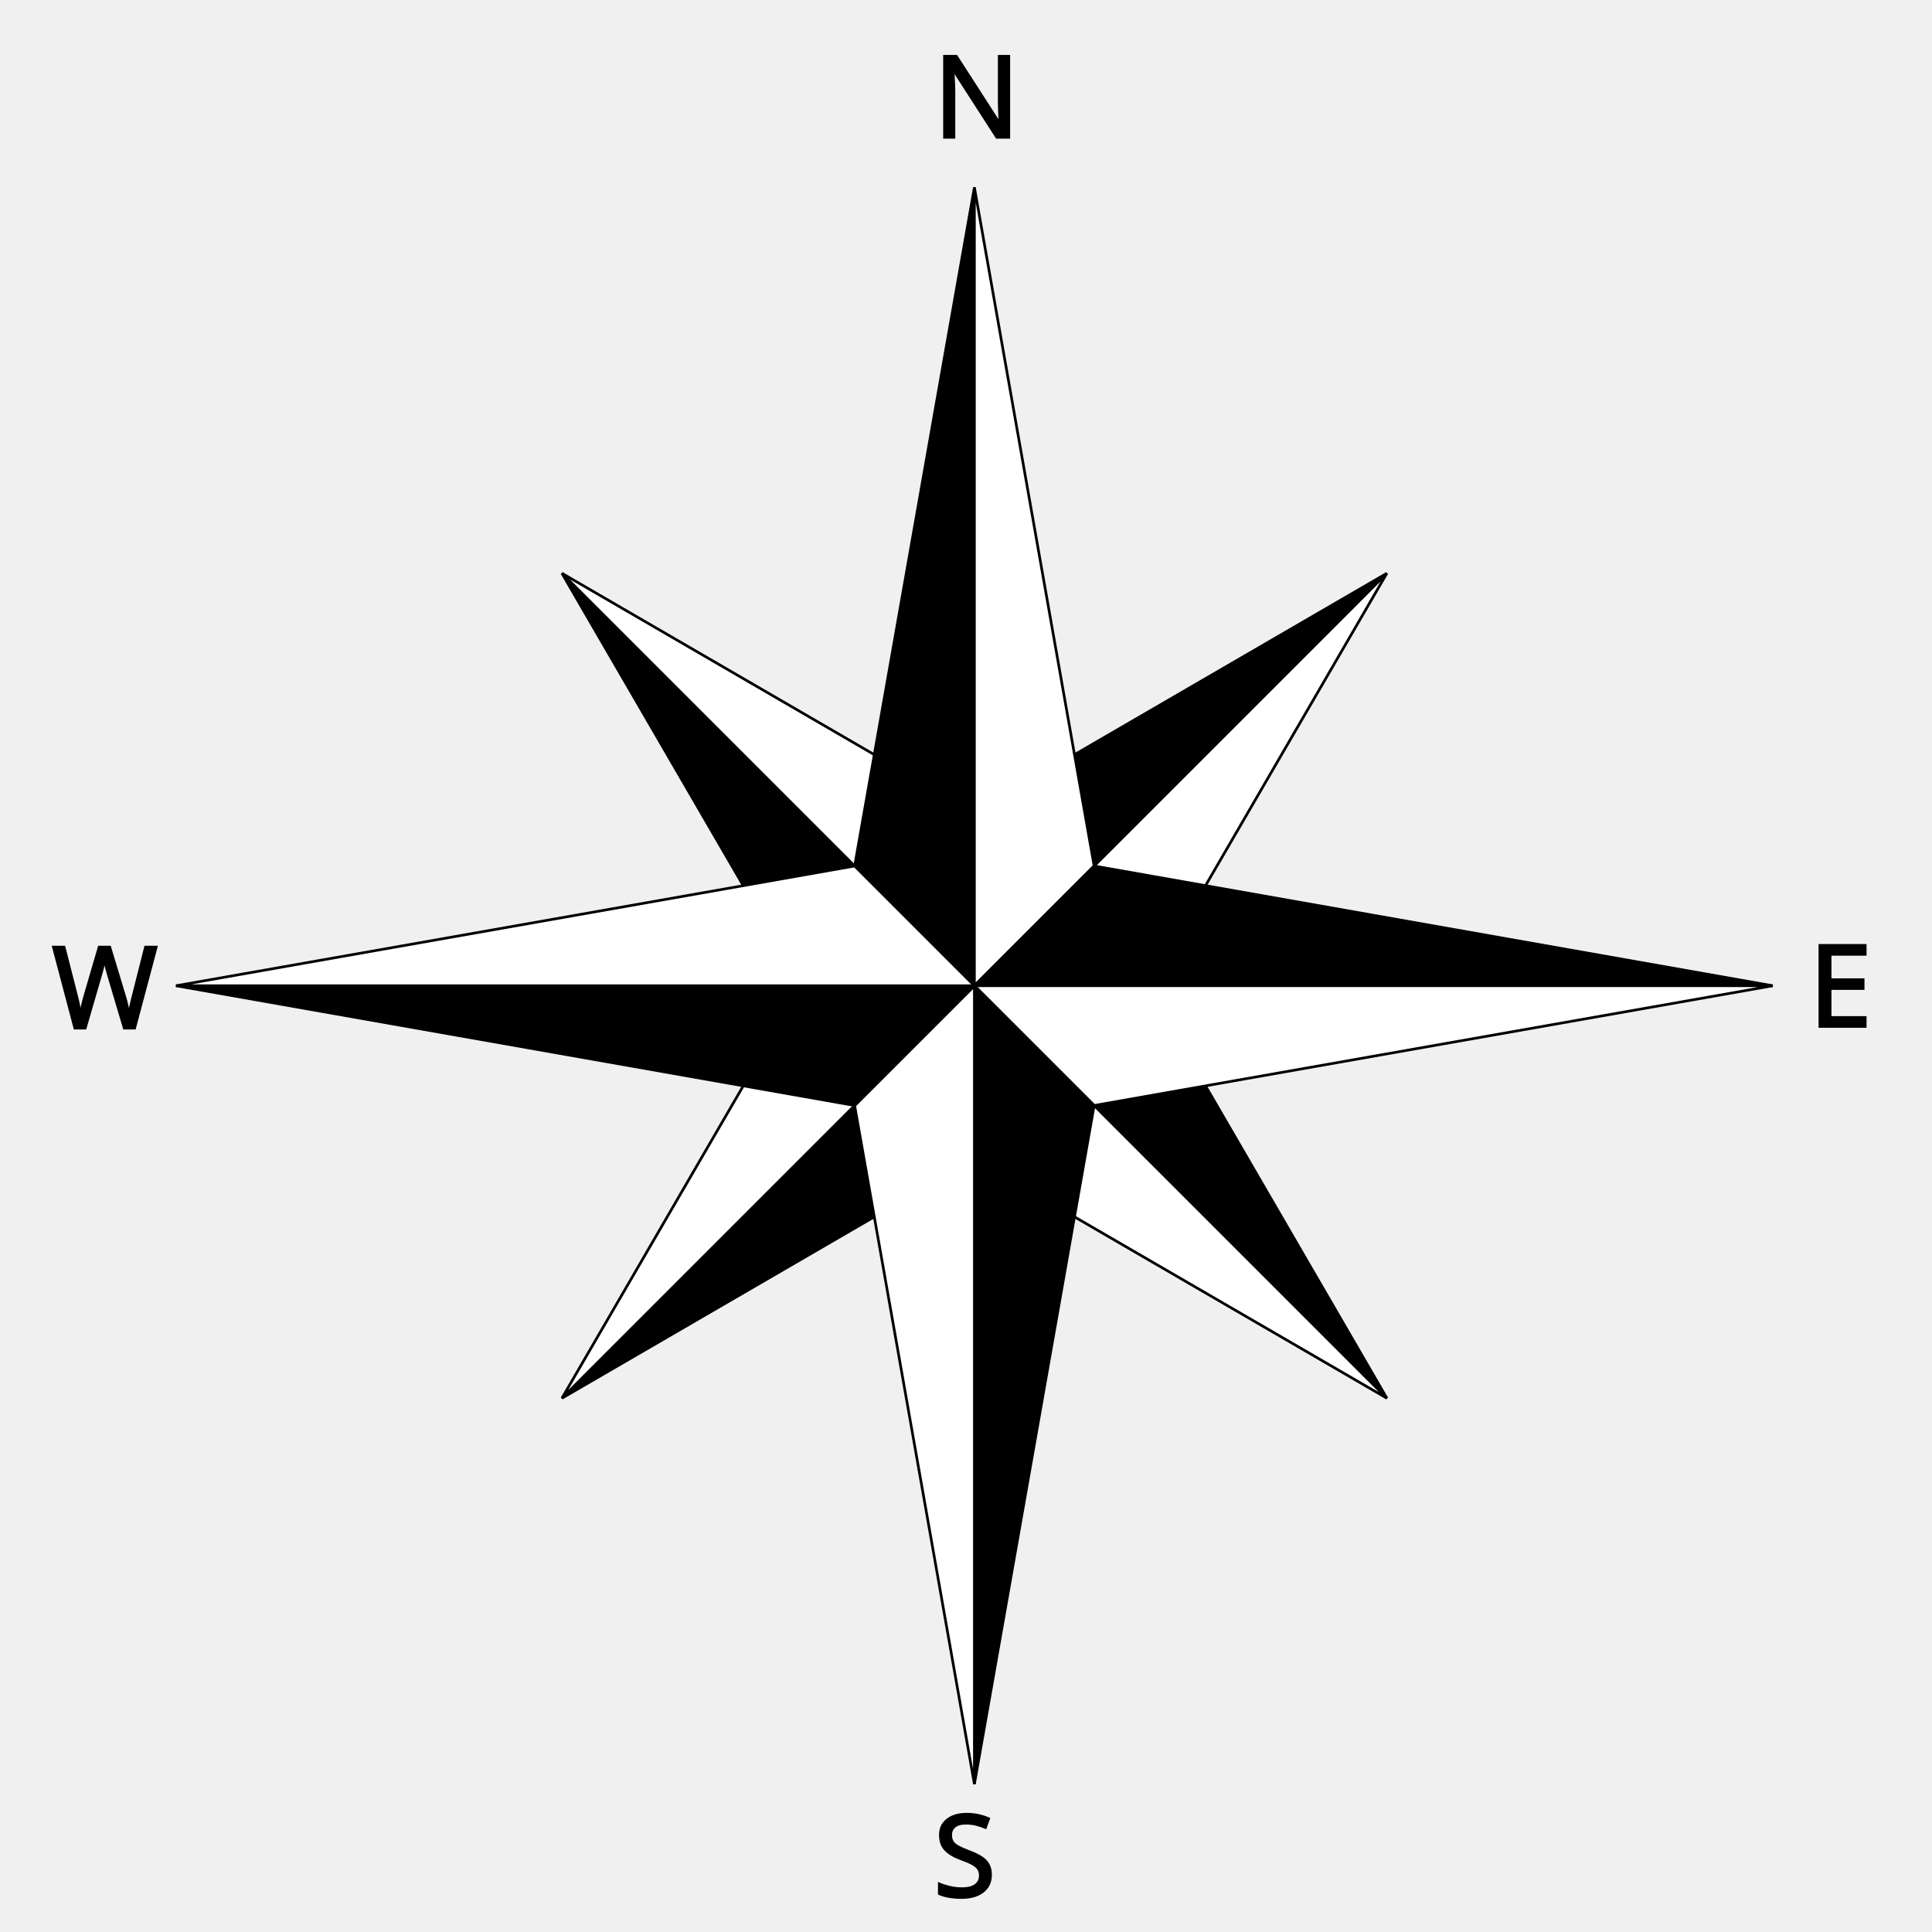
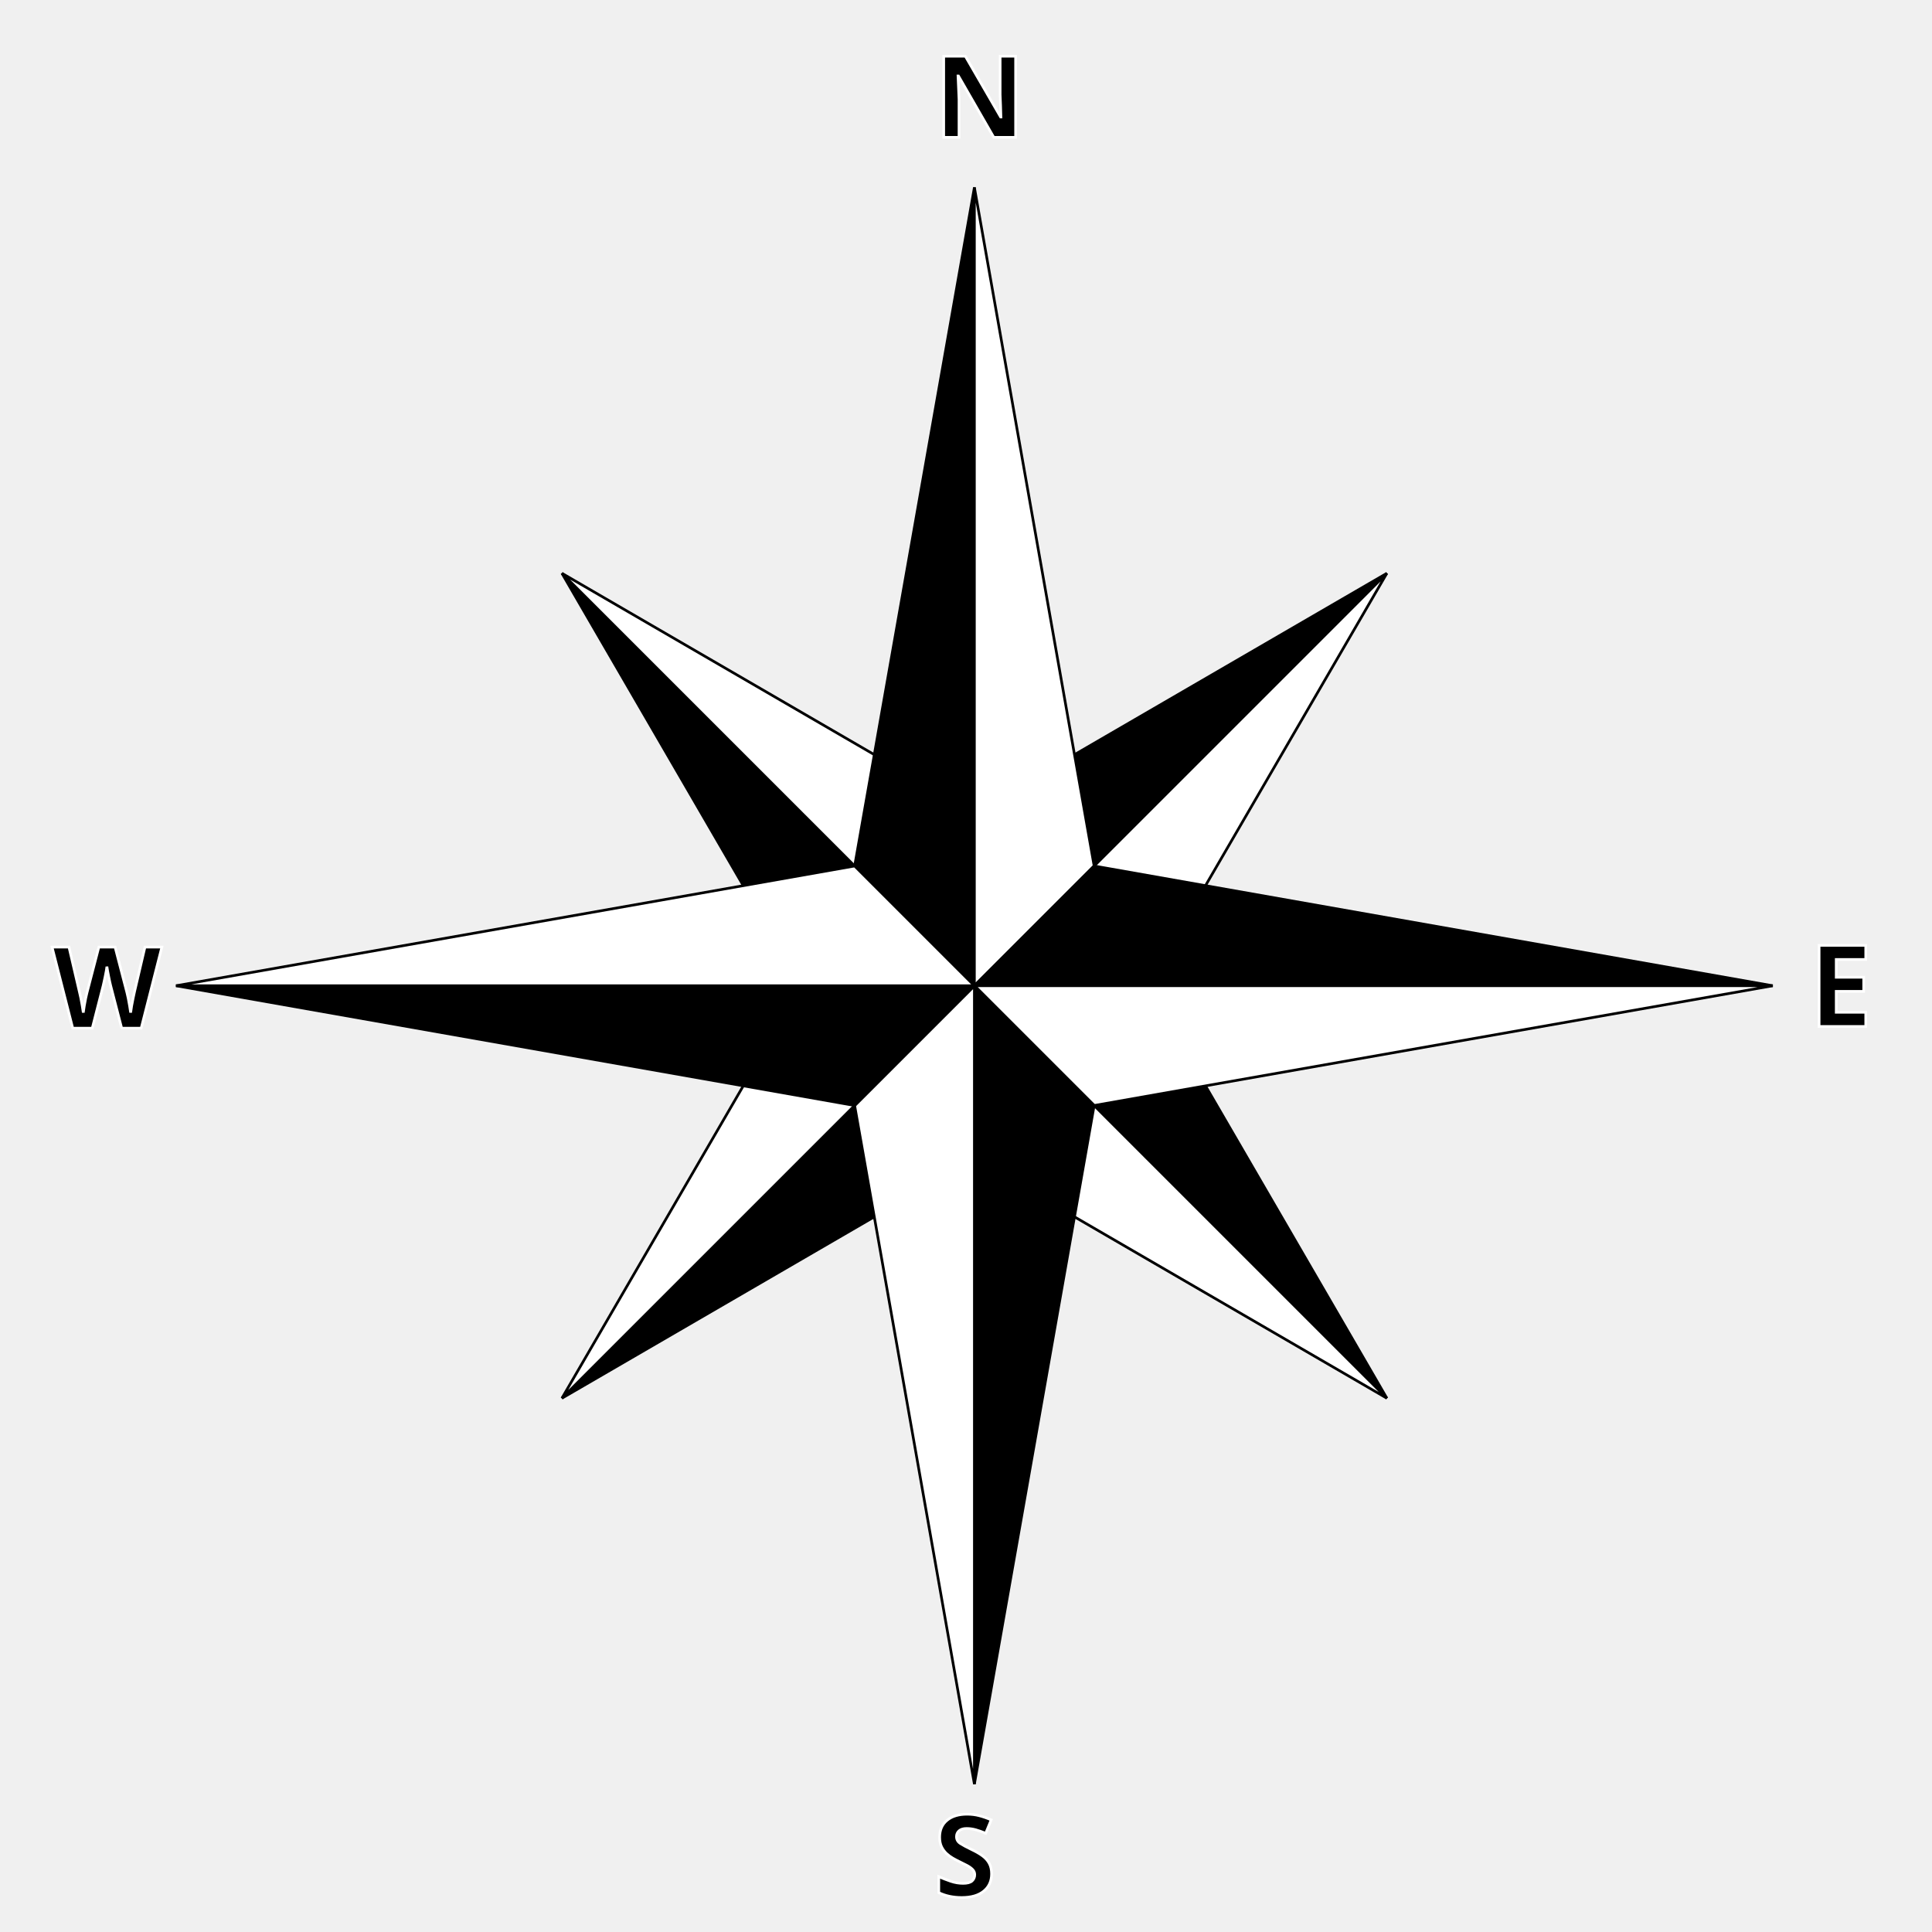
<svg xmlns="http://www.w3.org/2000/svg" version="1.0" width="726" height="726" id="windrose">
  <defs id="defs4" />
  <g id="g2294" transform="translate(-33.84633,-29.57917)">
    <path d="M 400,400 V 335 L 555,245 Z" style="fill:#000000;stroke:#000000;stroke-width:1" id="pfeil-rechtsoben-oben" />
    <path d="m 400,400 h 65 l 90,-155 z" style="fill:#ffffff;fill-rule:evenodd;stroke:#000000;stroke-width:1px;stroke-linecap:butt;stroke-linejoin:miter;stroke-opacity:1" id="pfeil-rechtsoben-rechts" />
    <path d="m 400,400 h 65 l 90,155 z" style="fill:#000000;stroke:#000000;stroke-width:1" id="pfeil-rechtsunten-rechts" />
    <path d="m 400,400 v 65 l 155,90 z" style="fill:#ffffff;stroke:#000000;stroke-width:1" id="pfeil-rechtsunten-unten" />
    <path d="m 400,400 v 65 l -155,90 z" style="fill:#000000;stroke:#000000;stroke-width:1" id="pfeil-linksunten-unten" />
    <path d="M 400,400 H 335 L 245,555 Z" style="fill:#ffffff;stroke:#000000;stroke-width:1" id="pfeil-linksunten-links" />
    <path d="M 400,400 H 335 L 245,245 Z" style="fill:#000000;stroke:#000000;stroke-width:1" id="pfeil-linksoben-links" />
    <path d="M 400,400 V 335 L 245,245 Z" style="fill:#ffffff;stroke:#000000;stroke-width:1" id="pfeil-linksoben-oben" />
    <path d="m 400,100 -45,255 45,45 z" style="fill:#000000;stroke:#000000;stroke-width:1" id="pfeil-oben-links" />
    <path d="m 400,100 45,255 -45,45 z" style="fill:#ffffff;stroke:#000000;stroke-width:1" id="pfeil-oben-rechts" />
    <path d="M 700,400 445,355 400,400 Z" style="fill:#000000;stroke:#000000;stroke-width:1" id="pfeil-rechts-oben" />
    <path d="M 700,400 445,445 400,400 Z" style="fill:#ffffff;stroke:#000000;stroke-width:1" id="pfeil-rechts-unten" />
    <path d="M 400,700 445,445 400,400 Z" style="fill:#000000;stroke:#000000;stroke-width:1" id="pfeil-unten-rechts" />
    <path d="M 400,700 355,445 400,400 Z" style="fill:#ffffff;stroke:#000000;stroke-width:1" id="pfeil-unten-links" />
    <path d="m 100,400 255,45 45,-45 z" style="fill:#000000;stroke:#000000;stroke-width:1" id="pfeil-links-unten" />
    <path d="m 100,400 255,-45 45,45 z" style="fill:#ffffff;stroke:#000000;stroke-width:1" id="pfeil-links-oben" />
  </g>
-   <text xml:space="preserve" style="font-size:42.667px;line-height:10.129px;font-family:'Ekushey Bangla';-inkscape-font-specification:'Ekushey Bangla';letter-spacing:0px;word-spacing:0px;fill:#000000;stroke:#000000;stroke-width:1px;stroke-linecap:butt;stroke-linejoin:miter;stroke-opacity:1" x="350.783" y="51.604" id="text2490">
-     <tspan id="tspan2488" x="350.783" y="51.604" style="font-size:42.667px">N</tspan>
+   <text xml:space="preserve" style="font-size:42.667px;line-height:10.129px;font-family:'Ekushey Bangla';-inkscape-font-specification:'Ekushey Bangla';letter-spacing:0px;word-spacing:0px;fill:#000000;stroke:#ffffff;stroke-width:1px;stroke-linecap:butt;stroke-linejoin:miter;stroke-opacity:1" x="350.783" y="51.604" id="text2490">
+     <tspan id="tspan2488" x="350.783" y="51.604" style="font-size:42.667px;stroke:#ffffff;stroke-opacity:1;font-weight:bold">N</tspan>
  </text>
  <text xml:space="preserve" style="font-size:42.667px;line-height:10.129px;font-family:'Ekushey Bangla';-inkscape-font-specification:'Ekushey Bangla';letter-spacing:0px;word-spacing:0px;fill:#000000;stroke:#000000;stroke-width:1px;stroke-linecap:butt;stroke-linejoin:miter;stroke-opacity:1" x="679.73" y="385.722" id="text5390">
-     <tspan id="tspan5388" x="679.73" y="385.722" style="font-size:42.667px">E</tspan>
+     <tspan id="tspan5388" x="679.73" y="385.722" style="font-weight:bold;font-size:42.667px;stroke:#ffffff;stroke-opacity:1">E</tspan>
  </text>
  <text xml:space="preserve" style="font-size:42.667px;line-height:10.129px;font-family:'Ekushey Bangla';-inkscape-font-specification:'Ekushey Bangla';letter-spacing:0px;word-spacing:0px;fill:#000000;stroke:#000000;stroke-width:1px;stroke-linecap:butt;stroke-linejoin:miter;stroke-opacity:1" x="350.799" y="712.625" id="text5876">
-     <tspan id="tspan5874" x="350.799" y="712.625" style="font-size:42.667px">S</tspan>
+     <tspan id="tspan5874" x="350.799" y="712.625" style="font-weight:bold;font-size:42.667px;stroke:#ffffff;stroke-opacity:1">S</tspan>
  </text>
  <text xml:space="preserve" style="font-size:42.667px;line-height:10.129px;font-family:'Ekushey Bangla';-inkscape-font-specification:'Ekushey Bangla';letter-spacing:0px;word-spacing:0px;fill:#000000;stroke:#000000;stroke-width:1px;stroke-linecap:butt;stroke-linejoin:miter;stroke-opacity:1" x="19.561" y="386.356" id="text6872">
-     <tspan id="tspan6870" x="19.561" y="386.356" style="font-size:42.667px">W</tspan>
+     <tspan id="tspan6870" x="19.561" y="386.356" style="font-weight:bold;font-size:42.667px;stroke:#ffffff;stroke-opacity:1">W</tspan>
  </text>
</svg>
